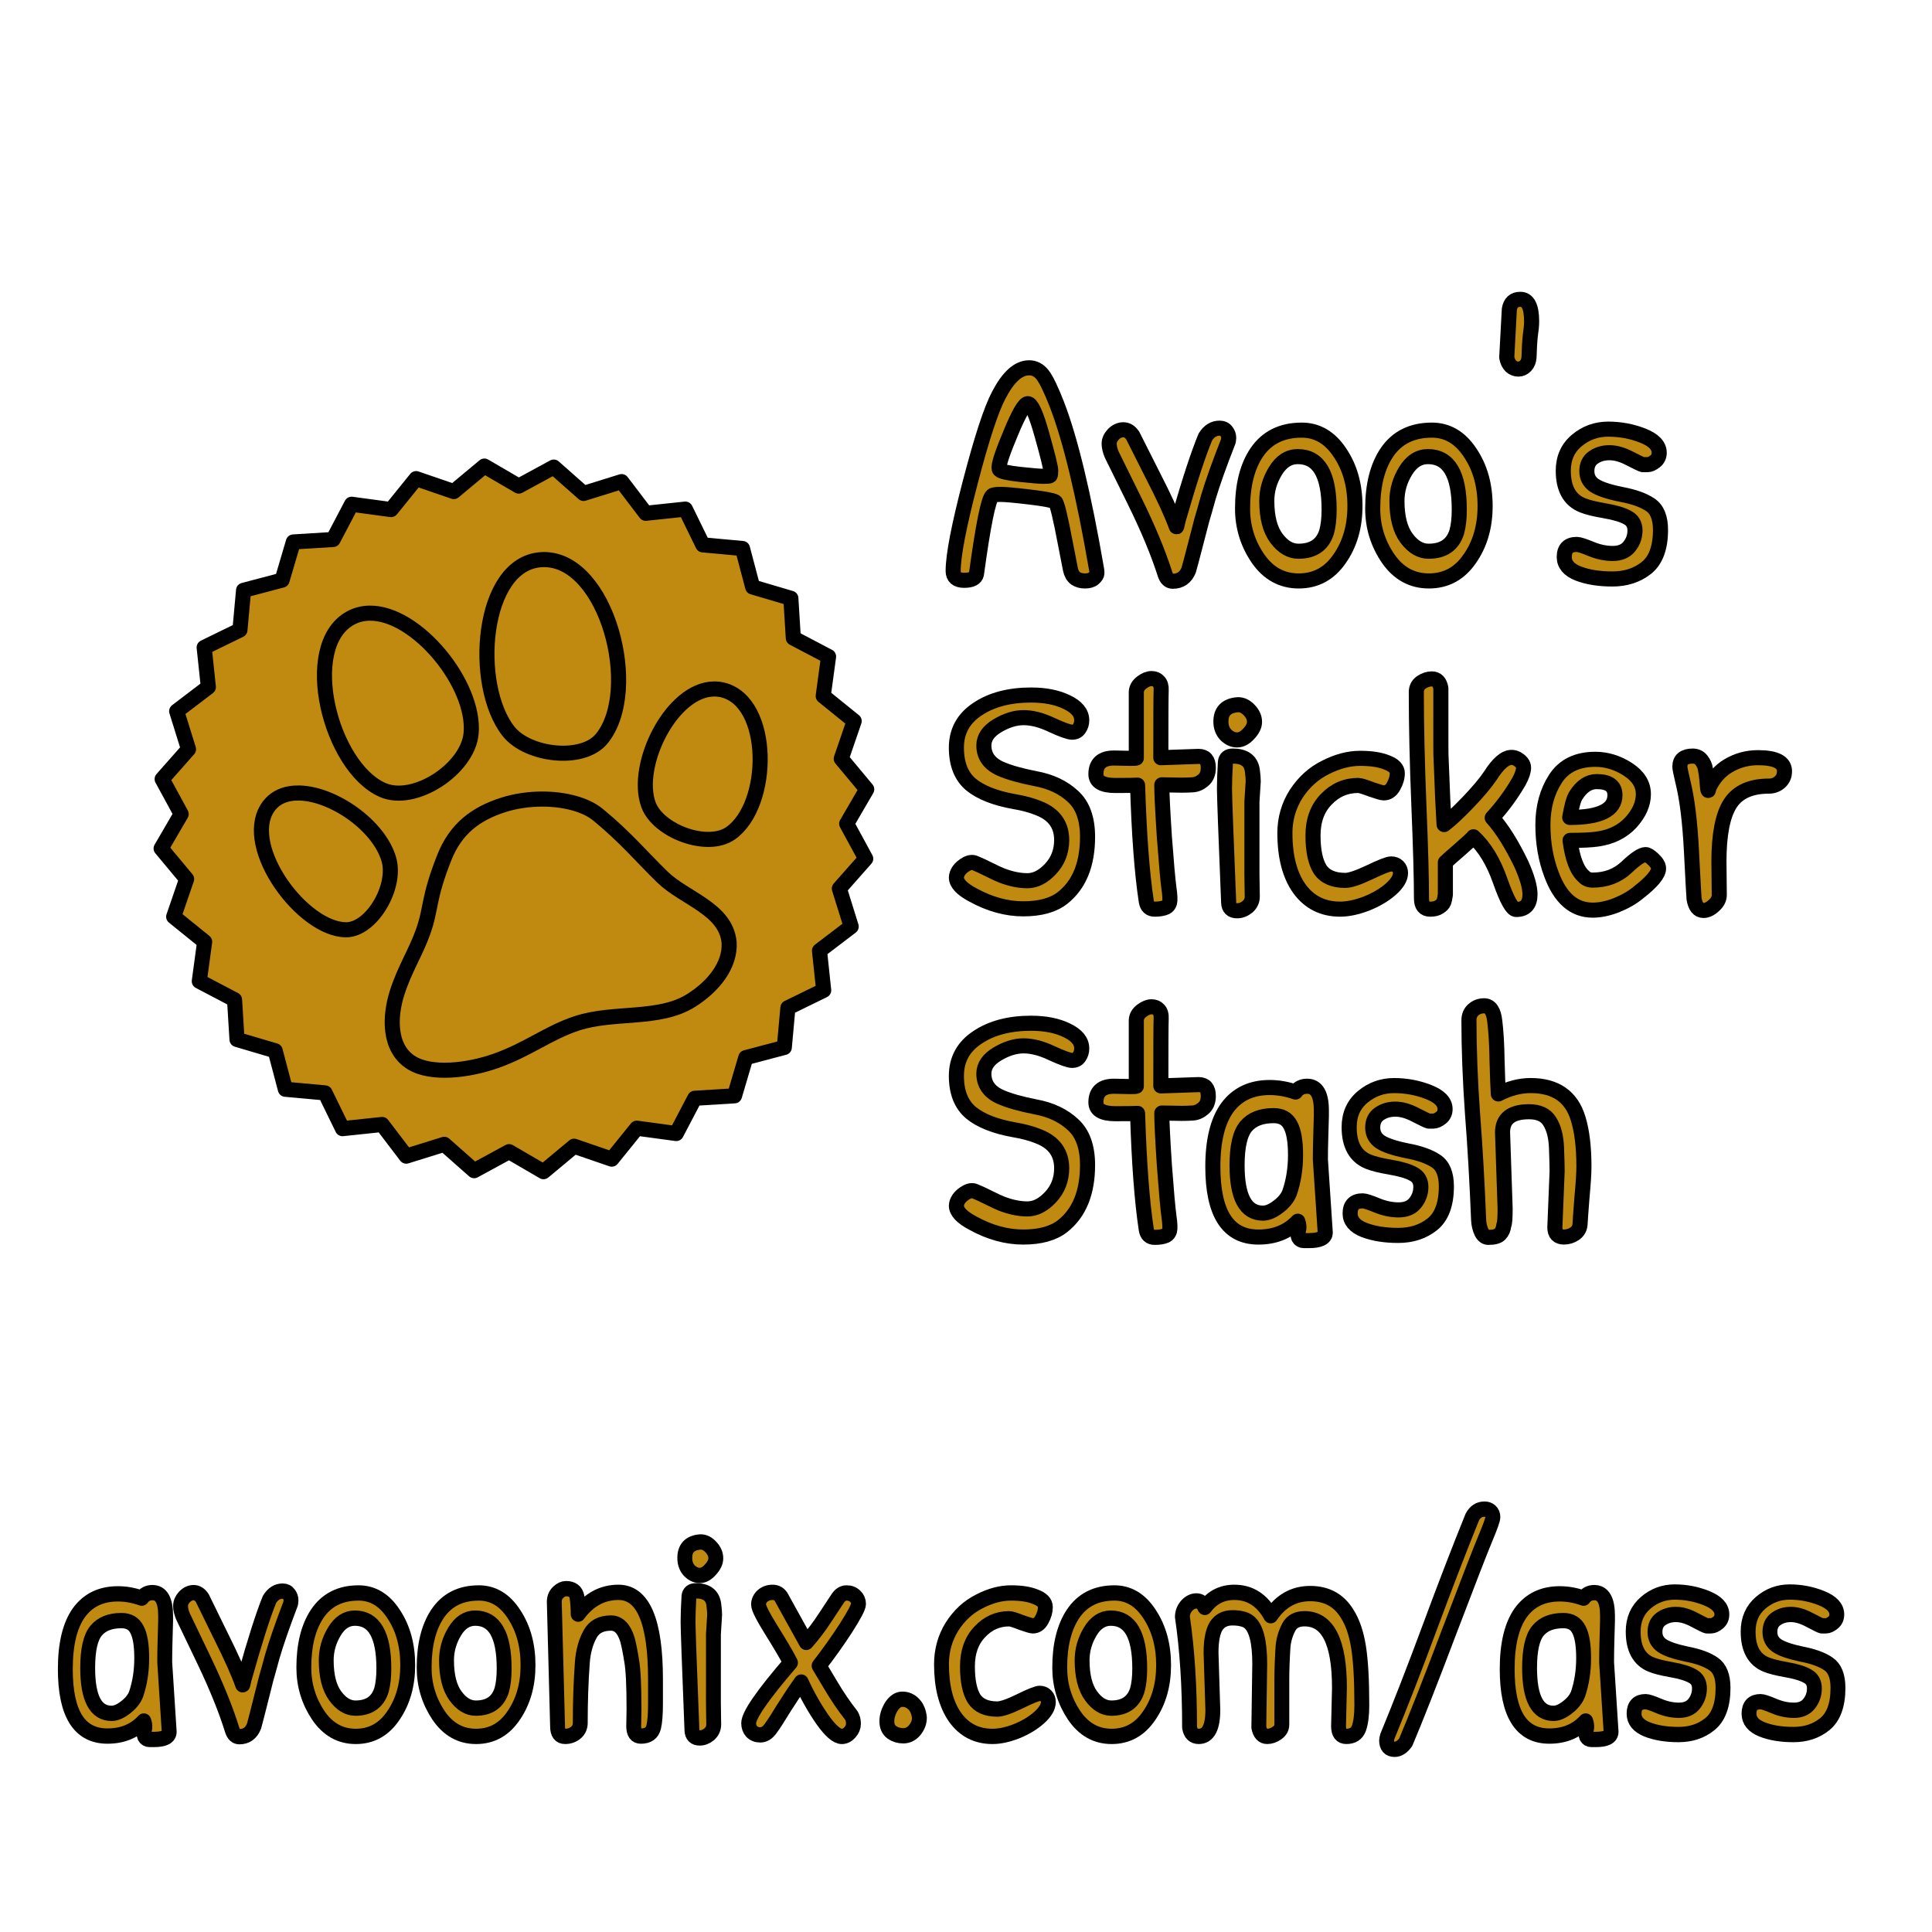
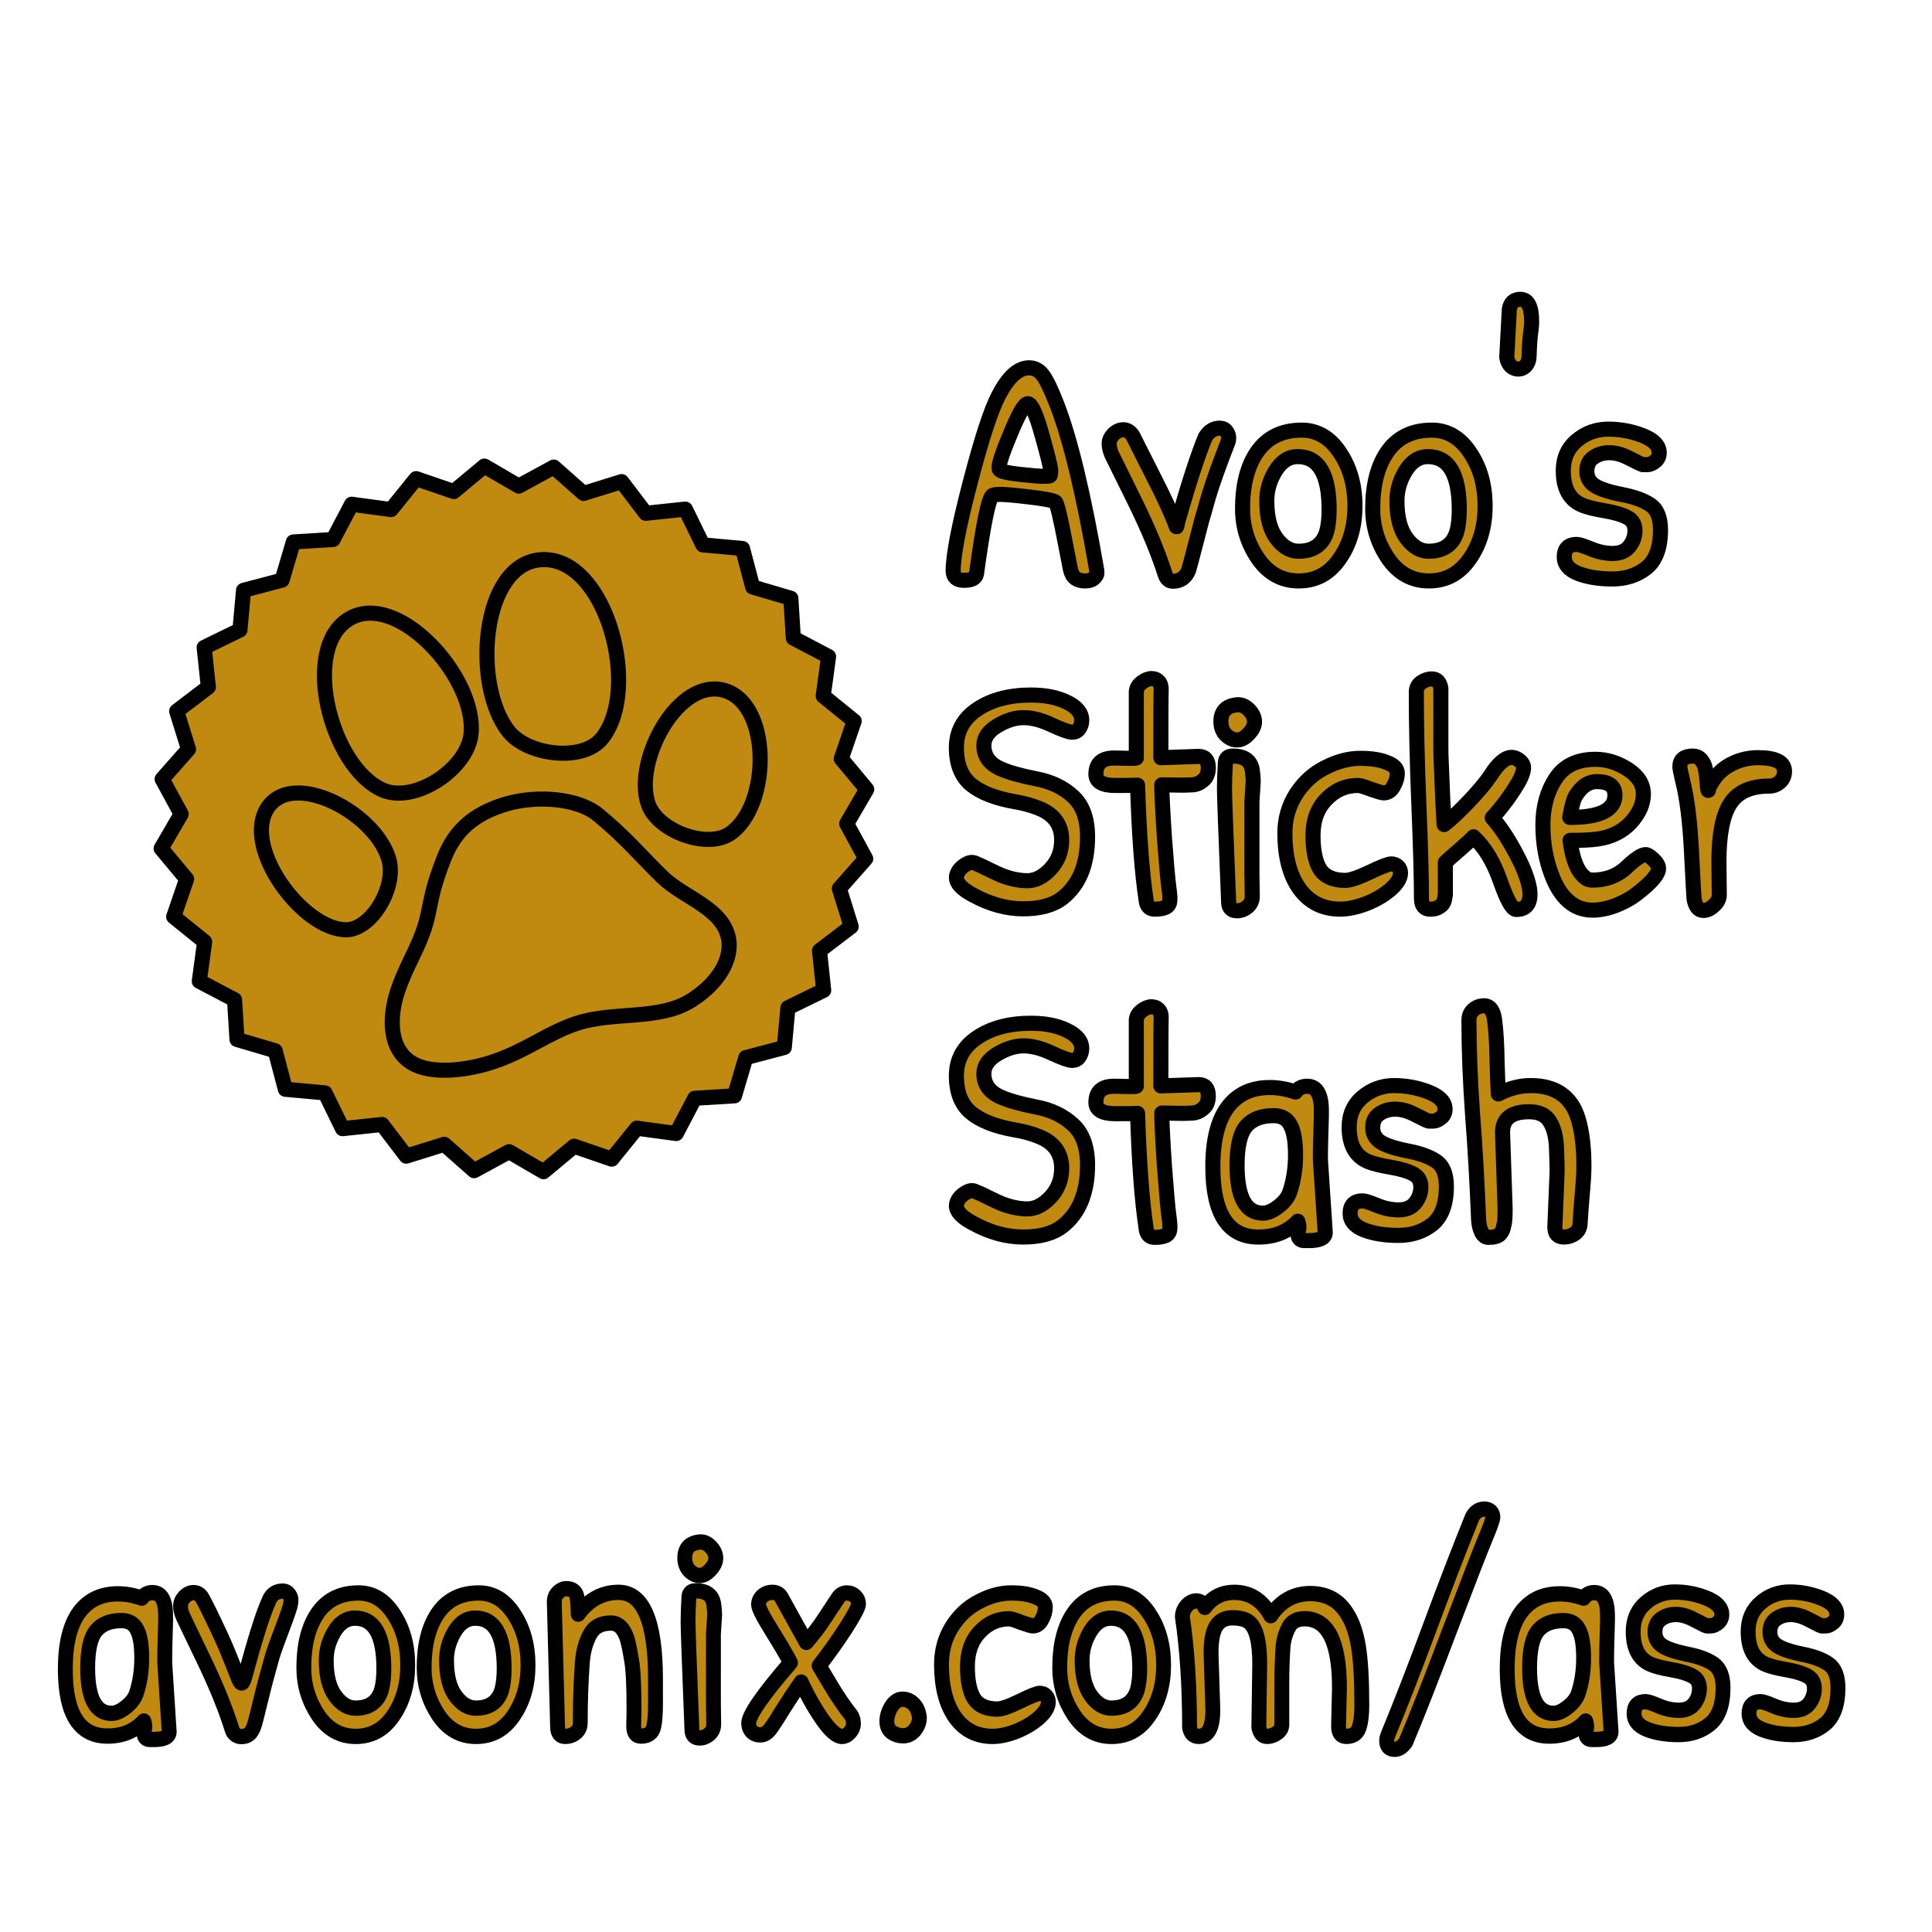
<svg xmlns="http://www.w3.org/2000/svg" width="512" height="512" viewBox="0 0 135.467 135.467" version="1.1" id="svg5" xml:space="preserve">
  <defs id="defs2" />
  <g id="layer4" style="display:inline">
    <g aria-label="Avoo's Sticker Stash" transform="scale(1.000026,0.9999737)" id="text563" style="font-size:22.645px;line-height:1.25;font-family:'Patrick Hand';-inkscape-font-specification:'Patrick Hand';fill:#bf8a0f;stroke:#000000;stroke-width:1.058;stroke-linejoin:round;stroke-linecap:round">
      <g id="g569">
        <path d="m 72.155,25.79 q 0.566,0 0.951,0.498 0.385,0.498 0.996,2.061 1.427,3.691 2.785,11.572 0.023,0.091 0.023,0.272 0,0.159 -0.226,0.362 -0.204,0.181 -0.611,0.181 -0.385,0 -0.657,-0.181 -0.272,-0.204 -0.362,-0.634 -0.091,-0.453 -0.34,-1.744 -0.543,-2.876 -0.725,-2.989 -0.272,-0.159 -1.812,-0.34 -1.517,-0.181 -2.015,-0.181 -0.498,0 -0.589,0.091 -0.408,0.362 -1.11,5.503 -0.091,0.43 -0.861,0.43 -0.77,0 -0.77,-0.657 0,-1.63 1.2,-6.227 1.2,-4.597 1.993,-6.091 0.996,-1.925 2.129,-1.925 z m -0.091,2.514 q -0.34,0 -1.178,2.015 -0.838,1.993 -0.838,2.468 0,0.113 0.045,0.159 0.181,0.181 1.427,0.317 1.245,0.136 1.653,0.136 0.408,0 0.453,-0.045 0.045,-0.068 0.045,-0.362 0,-0.317 -0.611,-2.491 -0.611,-2.197 -0.996,-2.197 z" id="path1568" style="stroke-linecap:round;stroke-linejoin:round" />
        <path d="m 72.313,48.736 q 1.472,0 2.491,0.498 1.042,0.498 1.042,1.268 0,0.34 -0.181,0.589 -0.159,0.249 -0.498,0.249 -0.317,0 -1.404,-0.498 -1.087,-0.521 -1.993,-0.521 -0.883,0 -1.834,0.566 -0.951,0.566 -0.951,1.381 0,1.11 1.155,1.63 0.861,0.385 2.468,0.702 1.608,0.294 2.627,1.245 1.019,0.928 1.019,2.831 0,2.899 -1.744,4.28 -0.974,0.77 -2.763,0.77 -1.766,0 -3.533,-0.974 -1.155,-0.611 -1.155,-1.223 0,-0.226 0.181,-0.498 0.204,-0.272 0.543,-0.453 0.34,-0.181 0.611,-0.045 0.294,0.113 0.928,0.43 0.634,0.317 0.928,0.43 0.951,0.362 1.789,0.362 0.838,0 1.608,-0.815 0.793,-0.838 0.793,-2.038 0,-1.585 -1.585,-2.219 -0.77,-0.317 -1.744,-0.476 -2.015,-0.362 -3.034,-1.2 -1.019,-0.861 -1.019,-2.582 0,-1.721 1.472,-2.695 1.472,-0.996 3.782,-0.996 z" id="path1580" style="stroke-linejoin:round;stroke-linecap:round" />
        <path d="m 72.313,71.75 q 1.472,0 2.491,0.498 1.042,0.498 1.042,1.268 0,0.34 -0.181,0.589 -0.159,0.249 -0.498,0.249 -0.317,0 -1.404,-0.498 -1.087,-0.521 -1.993,-0.521 -0.883,0 -1.834,0.566 -0.951,0.566 -0.951,1.381 0,1.11 1.155,1.63 0.861,0.385 2.468,0.702 1.608,0.294 2.627,1.245 1.019,0.928 1.019,2.831 0,2.899 -1.744,4.28 -0.974,0.77 -2.763,0.77 -1.766,0 -3.533,-0.974 -1.155,-0.611 -1.155,-1.223 0,-0.226 0.181,-0.498 0.204,-0.272 0.543,-0.453 0.34,-0.181 0.611,-0.045 0.294,0.113 0.928,0.43 0.634,0.317 0.928,0.43 0.951,0.362 1.789,0.362 0.838,0 1.608,-0.815 0.793,-0.838 0.793,-2.038 0,-1.585 -1.585,-2.219 -0.77,-0.317 -1.744,-0.476 -2.015,-0.362 -3.034,-1.2 -1.019,-0.861 -1.019,-2.582 0,-1.721 1.472,-2.695 1.472,-0.996 3.782,-0.996 z" id="path1594" style="stroke-linecap:round;stroke-linejoin:round" />
      </g>
      <g id="g564">
        <path d="m 85.515,30.024 c 0.211,0 0.37,0.075 0.476,0.226 0.106,0.136 0.159,0.287 0.159,0.453 l -0.023,0.226 c -0.634,1.615 -1.102,2.929 -1.404,3.94 -0.196,0.71 -0.347,1.238 -0.453,1.585 -0.091,0.347 -0.249,0.959 -0.476,1.834 -0.226,0.876 -0.377,1.442 -0.453,1.698 -0.211,0.513 -0.581,0.77 -1.11,0.77 -0.257,0 -0.438,-0.166 -0.543,-0.498 -0.483,-1.51 -1.193,-3.216 -2.129,-5.118 -0.936,-1.902 -1.472,-2.989 -1.608,-3.261 -0.121,-0.287 -0.181,-0.543 -0.181,-0.77 0,-0.226 0.098,-0.445 0.294,-0.657 0.211,-0.211 0.445,-0.317 0.702,-0.317 0.257,0 0.476,0.136 0.657,0.408 0.166,0.332 0.634,1.261 1.404,2.785 0.785,1.525 1.336,2.725 1.653,3.601 0.032,0.099 0.068,-0.279 0.159,-0.566 0.77,-2.672 1.396,-4.582 1.88,-5.729 0.257,-0.408 0.589,-0.611 0.996,-0.611 z" id="path1570" style="stroke-linecap:round;stroke-linejoin:round" />
        <path d="m 91.267,30.16 q 1.63,0 2.672,1.562 1.064,1.562 1.064,3.759 0,2.174 -1.087,3.714 -1.064,1.54 -2.853,1.54 -1.766,0 -2.853,-1.562 -1.087,-1.585 -1.087,-3.51 0,-2.468 0.996,-3.94 1.064,-1.562 3.148,-1.562 z m -0.272,1.857 q -0.951,0 -1.562,0.996 -0.611,0.996 -0.611,2.106 0,1.721 0.679,2.627 0.679,0.906 1.54,0.906 1.54,0 1.97,-1.336 0.181,-0.634 0.181,-1.585 0,-3.714 -2.197,-3.714 z" id="path1572" style="stroke-linecap:round;stroke-linejoin:round" />
        <path d="m 100.393,30.16 q 1.63,0 2.672,1.562 1.064,1.562 1.064,3.759 0,2.174 -1.087,3.714 -1.064,1.54 -2.853,1.54 -1.766,0 -2.853,-1.562 -1.087,-1.585 -1.087,-3.51 0,-2.468 0.996,-3.94 1.064,-1.562 3.148,-1.562 z m -0.272,1.857 q -0.951,0 -1.562,0.996 -0.611,0.996 -0.611,2.106 0,1.721 0.679,2.627 0.679,0.906 1.54,0.906 1.54,0 1.97,-1.336 0.181,-0.634 0.181,-1.585 0,-3.714 -2.197,-3.714 z" id="path1574" style="stroke-linecap:round;stroke-linejoin:round" />
        <path d="m 106.462,25.88 c -0.196,0 -0.37,-0.068 -0.521,-0.204 -0.151,-0.151 -0.249,-0.355 -0.294,-0.611 l 0.181,-3.374 c 0.075,-0.468 0.332,-0.702 0.77,-0.702 0.528,0 0.793,0.513 0.793,1.54 0,0.257 -0.03,0.589 -0.091,0.996 -0.045,0.408 -0.075,0.913 -0.091,1.517 -0.015,0.257 -0.098,0.46 -0.242,0.611 -0.143,0.151 -0.309,0.226 -0.506,0.226 z" id="path1576" style="stroke-width:1.058;stroke-linecap:round;stroke-linejoin:round;stroke-dasharray:none" />
        <path d="m 109.61,33.013 q 0,-1.336 0.951,-2.129 0.951,-0.793 2.197,-0.793 1.268,0 2.423,0.453 1.155,0.453 1.155,1.2 0,0.385 -0.294,0.611 -0.294,0.226 -0.521,0.226 -0.204,0 -0.34,0 -0.113,-0.023 -0.906,-0.43 -0.77,-0.408 -1.427,-0.408 -0.657,0 -1.132,0.34 -0.453,0.317 -0.453,0.951 0,0.634 0.521,0.996 0.543,0.362 1.88,0.634 1.336,0.249 2.038,0.725 0.725,0.476 0.725,1.766 0,1.88 -0.996,2.672 -0.974,0.77 -2.378,0.77 -1.404,0 -2.4,-0.385 -0.974,-0.385 -0.974,-1.155 0,-0.883 0.883,-0.883 0.226,0 0.996,0.317 0.77,0.317 1.517,0.317 0.77,0 1.155,-0.476 0.408,-0.498 0.408,-1.132 0,-0.634 -0.521,-0.906 -0.521,-0.294 -1.585,-0.476 -1.064,-0.181 -1.562,-0.385 -1.359,-0.543 -1.359,-2.423 z" id="path1578" style="stroke-linecap:round;stroke-linejoin:round" />
        <path d="m 78.111,53.152 1.132,0.023 q 0.385,0 0.43,-0.023 V 48.51 q 0.023,-0.385 0.385,-0.657 0.362,-0.272 0.679,-0.272 0.317,0 0.498,0.204 0.204,0.204 0.181,0.634 -0.023,0.43 -0.023,4.71 l 2.649,-0.091 q 0.679,0 0.679,0.793 0,0.589 -0.362,0.883 -0.34,0.294 -0.747,0.317 -0.385,0.023 -0.77,0.023 l -1.381,-0.023 q 0,0.928 0.181,3.668 0.204,2.74 0.317,3.555 0.113,0.793 0.045,1.042 -0.068,0.226 -0.249,0.317 -0.294,0.136 -0.793,0.136 -0.498,0 -0.589,-0.543 -0.453,-2.966 -0.611,-8.152 -0.204,0.023 -1.562,0.023 -1.359,0 -1.359,-0.793 0,-1.132 1.268,-1.132 z" id="path1582" style="stroke-linejoin:round;stroke-linecap:round" />
        <path d="m 86.829,49.415 q 0.408,0 0.77,0.385 0.362,0.385 0.362,0.815 0,0.408 -0.408,0.838 -0.385,0.43 -0.815,0.43 -0.43,0 -0.793,-0.362 -0.34,-0.362 -0.34,-0.928 0,-1.087 1.178,-1.178 0.023,0 0.045,0 z m 0.951,11.866 0.023,1.585 q 0,0.43 -0.34,0.725 -0.34,0.272 -0.725,0.272 -0.566,0 -0.589,-0.566 -0.294,-7.224 -0.294,-7.994 0,-0.77 0.068,-1.88 0.045,-0.408 0.521,-0.408 1.2,0 1.359,0.974 0.068,0.498 0.068,0.793 l -0.091,1.427 z" id="path1584" style="stroke-linejoin:round;stroke-linecap:round" />
        <path d="m 90.09,58.428 q 0,-1.517 0.793,-2.763 0.815,-1.245 2.061,-1.857 1.245,-0.634 2.423,-0.634 1.178,0 1.88,0.294 0.725,0.272 0.725,0.747 0,0.453 -0.272,0.928 -0.249,0.453 -0.679,0.453 -0.159,0 -0.883,-0.249 -0.702,-0.272 -0.906,-0.272 -1.313,0 -2.242,0.974 -0.928,0.951 -0.928,2.536 0,1.585 0.498,2.378 0.521,0.77 1.766,0.77 0.498,0 1.698,-0.566 1.223,-0.589 1.517,-0.589 0.294,0 0.476,0.181 0.181,0.181 0.181,0.453 0,0.543 -0.702,1.155 -0.679,0.589 -1.698,0.996 -1.019,0.385 -1.834,0.385 -1.812,0 -2.853,-1.427 -1.019,-1.427 -1.019,-3.895 z" id="path1586" style="stroke-linejoin:round;stroke-linecap:round" />
        <path d="m 107.277,62.708 q 0,1.064 -0.974,1.064 -0.408,0 -1.11,-1.993 -0.702,-2.015 -1.88,-3.102 -0.113,0.159 -0.974,0.906 -0.838,0.725 -0.996,0.883 v 2.264 q -0.045,0.34 -0.113,0.521 -0.068,0.181 -0.317,0.34 -0.226,0.159 -0.634,0.159 -0.611,0 -0.611,-0.747 0,-2.106 -0.181,-6.522 -0.181,-4.438 -0.181,-7.948 0,-0.43 0.34,-0.679 0.362,-0.249 0.747,-0.249 0.521,0 0.634,0.657 v 4.008 q 0,0.725 0.023,1.087 0.023,0.362 0.045,1.087 0.045,1.495 0.159,3.374 0.657,-0.498 1.676,-1.562 1.042,-1.087 1.562,-1.857 0.815,-1.291 1.495,-1.291 0.181,0 0.362,0.091 0.476,0.272 0.476,0.634 0,0.362 -0.317,0.951 -0.815,1.404 -1.88,2.559 1.019,1.132 2.038,3.238 0.611,1.359 0.611,2.129 z" id="path1588" style="stroke-linejoin:round;stroke-linecap:round" />
        <path d="m 111.852,53.242 q 1.2,0 2.287,0.702 1.087,0.702 1.087,1.744 0,1.019 -0.883,1.993 -0.883,0.951 -2.355,1.155 -0.634,0.091 -1.902,0.091 0.249,1.925 0.974,2.536 0.226,0.249 0.611,0.249 1.404,0 2.355,-0.883 0.951,-0.906 1.359,-0.906 0.181,0 0.543,0.34 0.362,0.34 0.362,0.634 0,0.589 -1.427,1.698 -0.634,0.521 -1.54,0.883 -0.883,0.34 -1.653,0.34 -1.97,0 -2.899,-2.536 -0.589,-1.562 -0.589,-3.442 0,-1.88 0.883,-3.238 0.883,-1.359 2.785,-1.359 z m 0.113,1.562 q -0.861,0 -1.472,0.974 -0.226,0.34 -0.43,1.54 3.17,0 3.17,-1.562 0,-0.951 -1.268,-0.951 z" id="path1590" style="stroke-linejoin:round;stroke-linecap:round" />
        <path d="m 120.525,60.421 0.023,2.332 c 0,0.272 -0.128,0.521 -0.385,0.747 -0.242,0.226 -0.483,0.34 -0.725,0.34 -0.347,0 -0.566,-0.272 -0.657,-0.815 -0.015,-0.121 -0.075,-1.223 -0.181,-3.306 -0.106,-2.098 -0.309,-3.744 -0.611,-4.937 -0.136,-0.574 -0.204,-0.913 -0.204,-1.019 0,-0.498 0.302,-0.747 0.906,-0.747 0.257,0 0.46,0.098 0.611,0.294 0.151,0.196 0.242,0.4 0.272,0.611 0.045,0.196 0.083,0.468 0.113,0.815 0.03,0.347 0.039,0.57 0.068,0.657 0.04,0.119 0.04,-0.094 0.061,-0.14 0.316,-0.685 0.771,-1.205 1.365,-1.559 0.634,-0.377 1.329,-0.566 2.083,-0.566 1.238,0 1.857,0.317 1.857,0.951 0,0.317 -0.113,0.574 -0.34,0.77 -0.211,0.181 -0.46,0.272 -0.747,0.272 -1.283,0 -2.189,0.408 -2.717,1.223 -0.528,0.815 -0.793,2.174 -0.793,4.076 z" id="path1592" style="stroke-linecap:round;stroke-linejoin:round" />
        <path d="m 78.111,76.166 1.132,0.023 q 0.385,0 0.43,-0.023 v -4.642 q 0.023,-0.385 0.385,-0.657 0.362,-0.272 0.679,-0.272 0.317,0 0.498,0.204 0.204,0.204 0.181,0.634 -0.023,0.43 -0.023,4.71 l 2.649,-0.091 q 0.679,0 0.679,0.793 0,0.589 -0.362,0.883 -0.34,0.294 -0.747,0.317 -0.385,0.023 -0.77,0.023 l -1.381,-0.023 q 0,0.928 0.181,3.668 0.204,2.74 0.317,3.555 0.113,0.793 0.045,1.042 -0.068,0.226 -0.249,0.317 -0.294,0.136 -0.793,0.136 -0.498,0 -0.589,-0.543 -0.453,-2.966 -0.611,-8.152 -0.204,0.023 -1.562,0.023 -1.359,0 -1.359,-0.793 0,-1.132 1.268,-1.132 z" id="path1596" style="stroke-linecap:round;stroke-linejoin:round" />
        <path d="m 91.652,76.166 q 0.996,0 0.996,1.698 0,0.181 0,0.385 l -0.045,1.585 q -0.023,0.747 -0.023,1.472 l 0.34,5.118 q 0,0.566 -1.155,0.566 -0.068,0 -0.34,0 -0.249,0 -0.362,-0.204 -0.091,-0.204 -0.023,-0.498 0.091,-0.294 -0.045,-0.657 -1.042,1.11 -2.763,1.11 -3.193,0 -3.193,-4.937 0,-2.74 1.019,-4.144 1.042,-1.404 2.966,-1.404 0.906,0 1.812,0.317 0.294,-0.408 0.815,-0.408 z m -2.355,2.061 q -1.291,0 -1.925,0.747 -0.634,0.747 -0.634,2.74 0,3.351 1.812,3.351 0.476,0 1.042,-0.43 0.589,-0.43 0.815,-0.974 0.43,-1.223 0.43,-2.672 0,-1.449 -0.362,-2.106 -0.34,-0.657 -1.178,-0.657 z" id="path1598" style="stroke-linecap:round;stroke-linejoin:round" />
        <path d="m 94.596,79.042 q 0,-1.336 0.951,-2.129 0.951,-0.793 2.197,-0.793 1.268,0 2.423,0.453 1.155,0.453 1.155,1.2 0,0.385 -0.294,0.611 -0.294,0.226 -0.521,0.226 -0.204,0 -0.34,0 -0.113,-0.023 -0.906,-0.43 -0.77,-0.408 -1.427,-0.408 -0.657,0 -1.132,0.34 -0.453,0.317 -0.453,0.951 0,0.634 0.521,0.996 0.543,0.362 1.88,0.634 1.336,0.249 2.038,0.725 0.725,0.476 0.725,1.766 0,1.88 -0.996,2.672 -0.974,0.77 -2.378,0.77 -1.404,0 -2.4,-0.385 -0.974,-0.385 -0.974,-1.155 0,-0.883 0.883,-0.883 0.226,0 0.996,0.317 0.77,0.317 1.517,0.317 0.77,0 1.155,-0.476 0.408,-0.498 0.408,-1.132 0,-0.634 -0.521,-0.906 -0.521,-0.294 -1.585,-0.476 -1.064,-0.181 -1.562,-0.385 -1.359,-0.543 -1.359,-2.423 z" id="path1600" style="stroke-linecap:round;stroke-linejoin:round" />
        <path d="m 105.352,79.404 0.181,5.344 q 0,0.996 -0.091,1.155 -0.045,0.408 -0.272,0.634 -0.204,0.226 -0.815,0.226 -0.294,0 -0.476,-0.362 -0.181,-0.385 -0.204,-0.861 -0.159,-3.986 -0.43,-7.473 -0.249,-3.51 -0.249,-6.522 0,-0.476 0.317,-0.747 0.317,-0.272 0.747,-0.272 0.634,0 0.747,1.087 0.136,1.087 0.159,2.717 0.045,1.63 0.091,2.378 1.132,-0.589 2.264,-0.589 2.627,0 3.329,2.31 0.408,1.313 0.408,3.374 0,0.679 -0.136,2.151 -0.113,1.449 -0.136,1.88 -0.023,0.43 -0.385,0.679 -0.34,0.226 -0.747,0.226 -0.634,0 -0.634,-0.679 l 0.159,-3.94 q 0,-0.498 -0.045,-1.653 -0.045,-1.155 -0.476,-1.834 -0.408,-0.679 -1.449,-0.679 -1.857,0 -1.857,1.449 z" id="path1602" style="stroke-linecap:round;stroke-linejoin:round" />
      </g>
    </g>
    <g aria-label="avoonix.com/ass" transform="scale(0.9858577,1.014345)" id="text621" style="font-size:21.232px;line-height:1.25;font-family:'Patrick Hand';-inkscape-font-specification:'Patrick Hand';fill:#bf8a0f;stroke:#000000;stroke-width:1.058;stroke-linejoin:round;stroke-linecap:round">
      <path d="m 10.845,110.093 q 0.934,0 0.934,1.592 0,0.17 0,0.361 l -0.042,1.486 q -0.021,0.701 -0.021,1.38 l 0.318,4.798 q 0,0.531 -1.083,0.531 -0.064,0 -0.318,0 -0.234,0 -0.34,-0.191 -0.085,-0.191 -0.021,-0.467 0.085,-0.276 -0.042,-0.616 -0.977,1.04 -2.59,1.04 -2.994,0 -2.994,-4.629 0,-2.569 0.955,-3.886 0.977,-1.316 2.781,-1.316 0.849,0 1.699,0.297 0.276,-0.382 0.764,-0.382 z m -2.208,1.932 q -1.21,0 -1.805,0.701 -0.595,0.701 -0.595,2.569 0,3.142 1.699,3.142 0.446,0 0.977,-0.403 0.552,-0.403 0.764,-0.913 0.403,-1.147 0.403,-2.505 0,-1.359 -0.34,-1.975 -0.318,-0.616 -1.104,-0.616 z" id="path1605" style="stroke-linejoin:round;stroke-linecap:round" />
-       <path d="m 20.102,109.987 c 0.198,0 0.347,0.071 0.446,0.212 0.099,0.127 0.149,0.269 0.149,0.425 l -0.021,0.212 c -0.595,1.515 -1.033,2.746 -1.316,3.694 -0.184,0.665 -0.326,1.161 -0.425,1.486 -0.085,0.326 -0.234,0.899 -0.446,1.72 -0.212,0.821 -0.354,1.352 -0.425,1.592 -0.198,0.481 -0.545,0.722 -1.04,0.722 -0.241,0 -0.41,-0.156 -0.51,-0.467 -0.453,-1.415 -1.118,-3.015 -1.996,-4.798 -0.878,-1.784 -1.38,-2.803 -1.507,-3.057 -0.113,-0.269 -0.17,-0.51 -0.17,-0.722 0,-0.212 0.092,-0.418 0.276,-0.616 0.198,-0.198 0.418,-0.297 0.658,-0.297 0.241,0 0.446,0.127 0.616,0.382 0.156,0.311 0.595,1.182 1.316,2.612 0.736,1.43 1.253,2.555 1.55,3.376 0.019,0.067 0.064,-0.262 0.149,-0.531 0.722,-2.505 1.309,-4.296 1.762,-5.372 0.241,-0.382 0.552,-0.573 0.934,-0.573 z" id="path1607" style="stroke-linecap:round;stroke-linejoin:round" />
+       <path d="m 20.102,109.987 c 0.198,0 0.343,0.073 0.446,0.212 0.096,0.13 0.164,0.27 0.149,0.425 -0.007,0.071 -0.014,0.142 -0.021,0.212 -0.048,0.477 -1.041,2.744 -1.316,3.694 -0.192,0.663 -0.332,1.159 -0.425,1.486 -0.092,0.324 -0.234,0.899 -0.446,1.72 -0.212,0.821 -0.337,1.357 -0.425,1.592 -0.182,0.487 -0.42,0.715 -0.915,0.715 -0.241,0 -0.535,-0.149 -0.635,-0.461 -0.453,-1.416 -1.118,-3.015 -1.996,-4.798 -0.878,-1.784 -1.389,-2.799 -1.507,-3.057 -0.122,-0.265 -0.17,-0.51 -0.17,-0.722 0,-0.212 0.088,-0.421 0.276,-0.616 0.194,-0.202 0.418,-0.297 0.658,-0.297 0.241,0 0.463,0.117 0.616,0.382 0.174,0.302 0.629,1.166 1.316,2.612 0.574,1.209 0.927,2.176 1.243,2.93 0.204,0.487 0.32,0.4 0.456,-0.084 0.705,-2.51 1.26,-4.317 1.762,-5.372 0.193,-0.407 0.552,-0.573 0.934,-0.573 1.34e-4,0 -1.46e-4,-3.9e-4 -1.2e-5,-3.9e-4 10e-6,0 -1.4e-5,3e-5 -4e-6,3e-5 z" id="path1607" style="stroke-linecap:round;stroke-linejoin:round" />
      <path d="m 25.495,110.114 q 1.529,0 2.505,1.465 0.998,1.465 0.998,3.525 0,2.038 -1.019,3.482 -0.998,1.444 -2.675,1.444 -1.656,0 -2.675,-1.465 -1.019,-1.486 -1.019,-3.291 0,-2.314 0.934,-3.694 0.998,-1.465 2.951,-1.465 z m -0.255,1.741 q -0.892,0 -1.465,0.934 -0.573,0.934 -0.573,1.975 0,1.614 0.637,2.463 0.637,0.849 1.444,0.849 1.444,0 1.847,-1.253 0.17,-0.595 0.17,-1.486 0,-3.482 -2.06,-3.482 z" id="path1609" style="stroke-linejoin:round;stroke-linecap:round" />
      <path d="m 34.052,110.114 q 1.529,0 2.505,1.465 0.998,1.465 0.998,3.525 0,2.038 -1.019,3.482 -0.998,1.444 -2.675,1.444 -1.656,0 -2.675,-1.465 -1.019,-1.486 -1.019,-3.291 0,-2.314 0.934,-3.694 0.998,-1.465 2.951,-1.465 z m -0.255,1.741 q -0.892,0 -1.465,0.934 -0.573,0.934 -0.573,1.975 0,1.614 0.637,2.463 0.637,0.849 1.444,0.849 1.444,0 1.847,-1.253 0.17,-0.595 0.17,-1.486 0,-3.482 -2.06,-3.482 z" id="path1611" style="stroke-linejoin:round;stroke-linecap:round" />
      <path d="m 39.657,119.35 -0.234,-8.62 q 0,-0.403 0.276,-0.658 0.276,-0.255 0.552,-0.255 0.679,0 0.786,0.573 0.085,0.573 0.085,1.189 1.147,-1.507 2.866,-1.507 2.633,0 2.633,6.009 0,0.552 0,1.677 0,1.104 -0.127,1.614 -0.149,0.637 -0.913,0.637 -0.51,0 -0.51,-0.679 l 0.021,-1.189 q 0,-2.463 -0.17,-3.355 -0.149,-0.913 -0.297,-1.444 -0.361,-1.147 -1.168,-1.147 -1.062,0 -1.486,0.764 -0.467,0.828 -0.552,1.953 -0.149,1.975 -0.149,4.183 0,0.425 -0.318,0.679 -0.318,0.255 -0.764,0.255 -0.531,0 -0.531,-0.679 z" id="path1613" style="stroke-linejoin:round;stroke-linecap:round" />
      <path d="m 49.849,106.59 q 0.382,0 0.722,0.361 0.34,0.361 0.34,0.764 0,0.382 -0.382,0.786 -0.361,0.403 -0.764,0.403 -0.403,0 -0.743,-0.34 -0.318,-0.34 -0.318,-0.871 0,-1.019 1.104,-1.104 0.021,0 0.042,0 z m 0.892,11.126 0.021,1.486 q 0,0.403 -0.318,0.679 -0.318,0.255 -0.679,0.255 -0.531,0 -0.552,-0.531 -0.276,-6.773 -0.276,-7.495 0,-0.722 0.064,-1.762 0.042,-0.382 0.488,-0.382 1.125,0 1.274,0.913 0.064,0.467 0.064,0.743 l -0.085,1.338 z" id="path1615" style="stroke-linejoin:round;stroke-linecap:round" />
      <path d="m 55.603,110.475 1.741,3.057 q 0.722,-0.786 1.359,-1.741 l 0.892,-1.316 q 0.255,-0.361 0.616,-0.361 0.382,0 0.616,0.234 0.234,0.212 0.234,0.531 0,0.297 -0.892,1.656 -0.892,1.338 -1.911,2.612 0.191,0.297 0.849,1.38 0.658,1.083 1.444,2.06 0.149,0.234 0.149,0.573 0,0.318 -0.255,0.595 -0.255,0.276 -0.573,0.276 -0.531,0 -1.38,-1.168 -0.849,-1.189 -1.507,-2.59 -0.637,0.871 -1.253,1.826 -0.595,0.955 -0.934,1.401 -0.318,0.425 -0.722,0.425 -0.382,0 -0.616,-0.234 -0.212,-0.234 -0.212,-0.573 0,-0.828 2.973,-4.183 -0.361,-0.701 -1.316,-2.187 -0.955,-1.486 -0.955,-1.826 0,-0.34 0.276,-0.595 0.297,-0.255 0.722,-0.255 0.446,0 0.658,0.403 z" id="path1617" style="stroke-linejoin:round;stroke-linecap:round" />
      <path d="m 64.181,117.461 q 0.467,0 0.807,0.34 0.34,0.34 0.403,0.934 0,0.467 -0.34,0.871 -0.34,0.382 -0.807,0.382 -0.446,0 -0.807,-0.234 -0.361,-0.255 -0.361,-0.764 0,-0.51 0.318,-1.019 0.34,-0.51 0.786,-0.51 z" id="path1619" style="stroke-linejoin:round;stroke-linecap:round" />
      <path d="m 66.962,115.04 q 0,-1.423 0.743,-2.59 0.764,-1.168 1.932,-1.741 1.168,-0.595 2.272,-0.595 1.104,0 1.762,0.276 0.679,0.255 0.679,0.701 0,0.425 -0.255,0.871 -0.234,0.425 -0.637,0.425 -0.149,0 -0.828,-0.234 -0.658,-0.255 -0.849,-0.255 -1.231,0 -2.102,0.913 -0.871,0.892 -0.871,2.378 0,1.486 0.467,2.229 0.488,0.722 1.656,0.722 0.467,0 1.592,-0.531 1.147,-0.552 1.423,-0.552 0.276,0 0.446,0.17 0.17,0.17 0.17,0.425 0,0.51 -0.658,1.083 -0.637,0.552 -1.592,0.934 -0.955,0.361 -1.72,0.361 -1.699,0 -2.675,-1.338 -0.955,-1.338 -0.955,-3.652 z" id="path1621" style="stroke-linejoin:round;stroke-linecap:round" />
      <path d="m 79.256,110.114 q 1.529,0 2.505,1.465 0.998,1.465 0.998,3.525 0,2.038 -1.019,3.482 -0.998,1.444 -2.675,1.444 -1.656,0 -2.675,-1.465 -1.019,-1.486 -1.019,-3.291 0,-2.314 0.934,-3.694 0.998,-1.465 2.951,-1.465 z m -0.255,1.741 q -0.892,0 -1.465,0.934 -0.573,0.934 -0.573,1.975 0,1.614 0.637,2.463 0.637,0.849 1.444,0.849 1.444,0 1.847,-1.253 0.17,-0.595 0.17,-1.486 0,-3.482 -2.06,-3.482 z" id="path1623" style="stroke-linejoin:round;stroke-linecap:round" />
      <path d="m 85.264,120.03 q -0.552,0 -0.658,-0.616 0,-4.289 -0.51,-7.644 0,-0.425 0.297,-0.764 0.318,-0.34 0.701,-0.34 0.403,0 0.595,0.446 0.786,-1.04 2.102,-1.04 1.677,0 2.59,1.614 1.062,-1.529 2.803,-1.529 1.762,0 2.633,1.401 0.573,0.871 0.807,2.293 0.234,1.423 0.234,4.034 0,1.019 -0.212,1.592 -0.212,0.552 -0.892,0.552 -0.552,0 -0.552,-0.701 l 0.064,-2.654 q 0,-4.777 -2.484,-4.777 -0.786,0 -1.104,0.552 -0.361,0.658 -0.425,1.38 -0.085,1.274 -0.085,2.314 v 3.079 q 0,0.34 -0.34,0.573 -0.34,0.234 -0.701,0.234 -0.467,0 -0.595,-0.616 l 0.064,-4.395 q 0,-2.336 -0.786,-2.909 -0.382,-0.276 -1.168,-0.276 -0.764,0 -1.147,0.573 -0.361,0.573 -0.361,1.847 l 0.127,3.949 q 0,1.826 -0.998,1.826 z" id="path1625" style="stroke-linejoin:round;stroke-linecap:round" />
      <path d="m 98.619,120.306 q 0,-0.085 0.064,-0.297 1.38,-3.249 3.015,-7.537 1.635,-4.289 3.015,-7.601 0.297,-0.552 0.871,-0.552 0.255,0 0.425,0.149 0.17,0.149 0.17,0.403 0,0.234 -0.531,1.465 -0.531,1.231 -2.569,6.433 -2.017,5.181 -3.1,7.665 -0.361,0.488 -0.786,0.488 -0.573,0 -0.573,-0.616 z" id="path1627" style="stroke-linejoin:round;stroke-linecap:round" />
      <path d="m 113.397,110.093 q 0.934,0 0.934,1.592 0,0.17 0,0.361 l -0.043,1.486 q -0.021,0.701 -0.021,1.38 l 0.318,4.798 q 0,0.531 -1.083,0.531 -0.064,0 -0.318,0 -0.234,0 -0.34,-0.191 -0.085,-0.191 -0.021,-0.467 0.085,-0.276 -0.043,-0.616 -0.977,1.04 -2.59,1.04 -2.994,0 -2.994,-4.629 0,-2.569 0.955,-3.886 0.977,-1.316 2.781,-1.316 0.849,0 1.699,0.297 0.276,-0.382 0.764,-0.382 z m -2.208,1.932 q -1.21,0 -1.805,0.701 -0.595,0.701 -0.595,2.569 0,3.142 1.699,3.142 0.446,0 0.977,-0.403 0.552,-0.403 0.764,-0.913 0.403,-1.147 0.403,-2.505 0,-1.359 -0.34,-1.975 -0.318,-0.616 -1.104,-0.616 z" id="path1629" style="stroke-linejoin:round;stroke-linecap:round" />
      <path d="m 116.157,112.79 q 0,-1.253 0.892,-1.996 0.892,-0.743 2.06,-0.743 1.189,0 2.272,0.425 1.083,0.425 1.083,1.125 0,0.361 -0.276,0.573 -0.276,0.212 -0.488,0.212 -0.191,0 -0.318,0 -0.106,-0.021 -0.849,-0.403 -0.722,-0.382 -1.338,-0.382 -0.616,0 -1.062,0.318 -0.425,0.297 -0.425,0.892 0,0.595 0.488,0.934 0.51,0.34 1.762,0.595 1.253,0.234 1.911,0.679 0.679,0.446 0.679,1.656 0,1.762 -0.934,2.505 -0.913,0.722 -2.229,0.722 -1.316,0 -2.251,-0.361 -0.913,-0.361 -0.913,-1.083 0,-0.828 0.828,-0.828 0.212,0 0.934,0.297 0.722,0.297 1.423,0.297 0.722,0 1.083,-0.446 0.382,-0.467 0.382,-1.062 0,-0.595 -0.488,-0.849 -0.488,-0.276 -1.486,-0.446 -0.998,-0.17 -1.465,-0.361 -1.274,-0.51 -1.274,-2.272 z" id="path1631" style="stroke-width:1.058;stroke-dasharray:none;stroke-linejoin:round;stroke-linecap:round" />
      <path d="m 124.332,112.79 q 0,-1.253 0.892,-1.996 0.892,-0.743 2.06,-0.743 1.189,0 2.272,0.425 1.083,0.425 1.083,1.125 0,0.361 -0.276,0.573 -0.276,0.212 -0.488,0.212 -0.191,0 -0.318,0 -0.106,-0.021 -0.849,-0.403 -0.722,-0.382 -1.338,-0.382 -0.616,0 -1.062,0.318 -0.425,0.297 -0.425,0.892 0,0.595 0.488,0.934 0.51,0.34 1.762,0.595 1.253,0.234 1.911,0.679 0.679,0.446 0.679,1.656 0,1.762 -0.934,2.505 -0.913,0.722 -2.229,0.722 -1.316,0 -2.251,-0.361 -0.913,-0.361 -0.913,-1.083 0,-0.828 0.828,-0.828 0.212,0 0.934,0.297 0.722,0.297 1.423,0.297 0.722,0 1.083,-0.446 0.382,-0.467 0.382,-1.062 0,-0.595 -0.488,-0.849 -0.488,-0.276 -1.486,-0.446 -0.998,-0.17 -1.465,-0.361 -1.274,-0.51 -1.274,-2.272 z" id="path1633" style="stroke-linejoin:round;stroke-linecap:round" />
    </g>
    <g id="g649">
      <path id="path2053-5" style="font-size:15.621px;line-height:1.25;display:inline;fill:#bf8a0f;fill-opacity:1;stroke:#000000;stroke-width:1.058;stroke-linecap:round;stroke-linejoin:round;stroke-miterlimit:4;stroke-dasharray:none;stroke-opacity:1" d="m 33.963,32.68 -2.145,1.787 -2.641,-0.907 -1.756,2.171 -2.767,-0.375 -1.298,2.472 -2.787,0.172 -0.791,2.678 -2.7,0.713 -0.253,2.781 -2.509,1.226 0.294,2.777 -2.222,1.692 0.83,2.666 -1.849,2.093 1.334,2.453 -1.405,2.413 1.787,2.145 -0.907,2.641 2.171,1.756 -0.375,2.767 2.472,1.298 0.172,2.787 2.678,0.791 0.713,2.7 2.781,0.253 1.226,2.509 2.777,-0.294 1.692,2.221 2.666,-0.83 2.092,1.849 2.453,-1.334 2.413,1.405 2.145,-1.787 2.641,0.907 1.755,-2.171 2.767,0.375 1.298,-2.472 2.787,-0.172 0.791,-2.678 2.7,-0.713 0.253,-2.781 2.509,-1.226 -0.294,-2.777 2.222,-1.692 -0.83,-2.666 1.849,-2.093 -1.334,-2.453 1.405,-2.413 -1.787,-2.145 0.907,-2.641 -2.171,-1.756 0.375,-2.767 -2.472,-1.298 -0.172,-2.787 -2.678,-0.791 -0.713,-2.7 -2.781,-0.253 -1.226,-2.509 -2.777,0.294 -1.692,-2.222 -2.666,0.83 -2.093,-1.849 -2.453,1.334 z" />
      <path id="path3232" style="font-size:15.621px;line-height:1.25;display:inline;fill:#bf8a0f;fill-opacity:1;stroke:#000000;stroke-width:1.058;stroke-linecap:round;stroke-linejoin:round;stroke-miterlimit:4;stroke-dasharray:none;stroke-opacity:1" d="m 38.148,39.236 c 4.403,-0.004 6.815,9.139 4.052,12.547 -1.348,1.663 -5.199,1.183 -6.532,-0.491 -2.575,-3.234 -1.939,-11.768 2.269,-12.049 0.071,-0.005 0.141,-0.007 0.211,-0.007 z m -12.248,3.757 c 3.315,-0.062 7.462,5.016 7.131,8.453 -0.238,2.473 -3.977,4.936 -6.213,3.941 -3.674,-1.635 -5.783,-10.06 -2.272,-12.033 0.424,-0.238 0.881,-0.352 1.354,-0.361 z m 24.179,5.316 c 0.199,-7.81e-4 0.398,0.022 0.599,0.071 3.412,0.828 3.385,8.046 0.556,10.041 -1.643,1.158 -5.092,-0.156 -5.764,-1.994 -1.02,-2.789 1.631,-8.106 4.609,-8.118 z M 20.99,55.604 c 2.394,0.053 5.592,2.283 6.275,4.652 0.563,1.951 -1.232,4.949 -3.005,4.938 -3.038,-0.02 -7.286,-5.757 -5.512,-8.529 0.492,-0.769 1.305,-1.082 2.242,-1.061 z m 17.028,0.425 c 1.545,-3.91e-4 3.033,0.372 3.921,1.103 1.96,1.615 3.008,2.905 4.504,4.362 1.565,1.523 4.453,2.22 4.68,4.579 0.104,1.596 -1.096,3.099 -2.685,4.091 -2.229,1.391 -5.382,0.742 -7.966,1.582 -2.029,0.659 -3.439,1.848 -5.752,2.657 -1.9,0.664 -4.46,0.969 -5.847,0.126 -1.631,-0.992 -1.575,-3.23 -1.02,-4.949 0.531,-1.644 1.301,-2.809 1.806,-4.226 0.616,-1.729 0.335,-2.282 1.485,-5.203 0.81,-2.06 2.228,-3.101 4.15,-3.715 0.851,-0.272 1.799,-0.407 2.726,-0.407 z" />
    </g>
  </g>
  <g id="layer2-3" style="display:inline">
    <g id="g3666-3-5" style="display:inline;stroke:#000000;stroke-width:1.257;stroke-linecap:round;stroke-linejoin:round;stroke-miterlimit:4;stroke-dasharray:none;stroke-opacity:1" transform="matrix(0.8420469,0,0,0.8420469,-99.75863,-52.20555)" />
    <g id="g3666-3-5-6" style="display:inline;stroke:#000000;stroke-width:1.257;stroke-linecap:round;stroke-linejoin:round;stroke-miterlimit:4;stroke-dasharray:none;stroke-opacity:1" transform="matrix(0.8420469,0,0,0.8420469,-99.75863,-52.20555)" />
    <g id="g3666-3-5-3" style="display:inline;stroke:#000000;stroke-width:1.257;stroke-linecap:round;stroke-linejoin:round;stroke-miterlimit:4;stroke-dasharray:none;stroke-opacity:1" transform="matrix(0.8420469,0,0,0.8420469,-99.75863,-52.20555)" />
  </g>
</svg>
